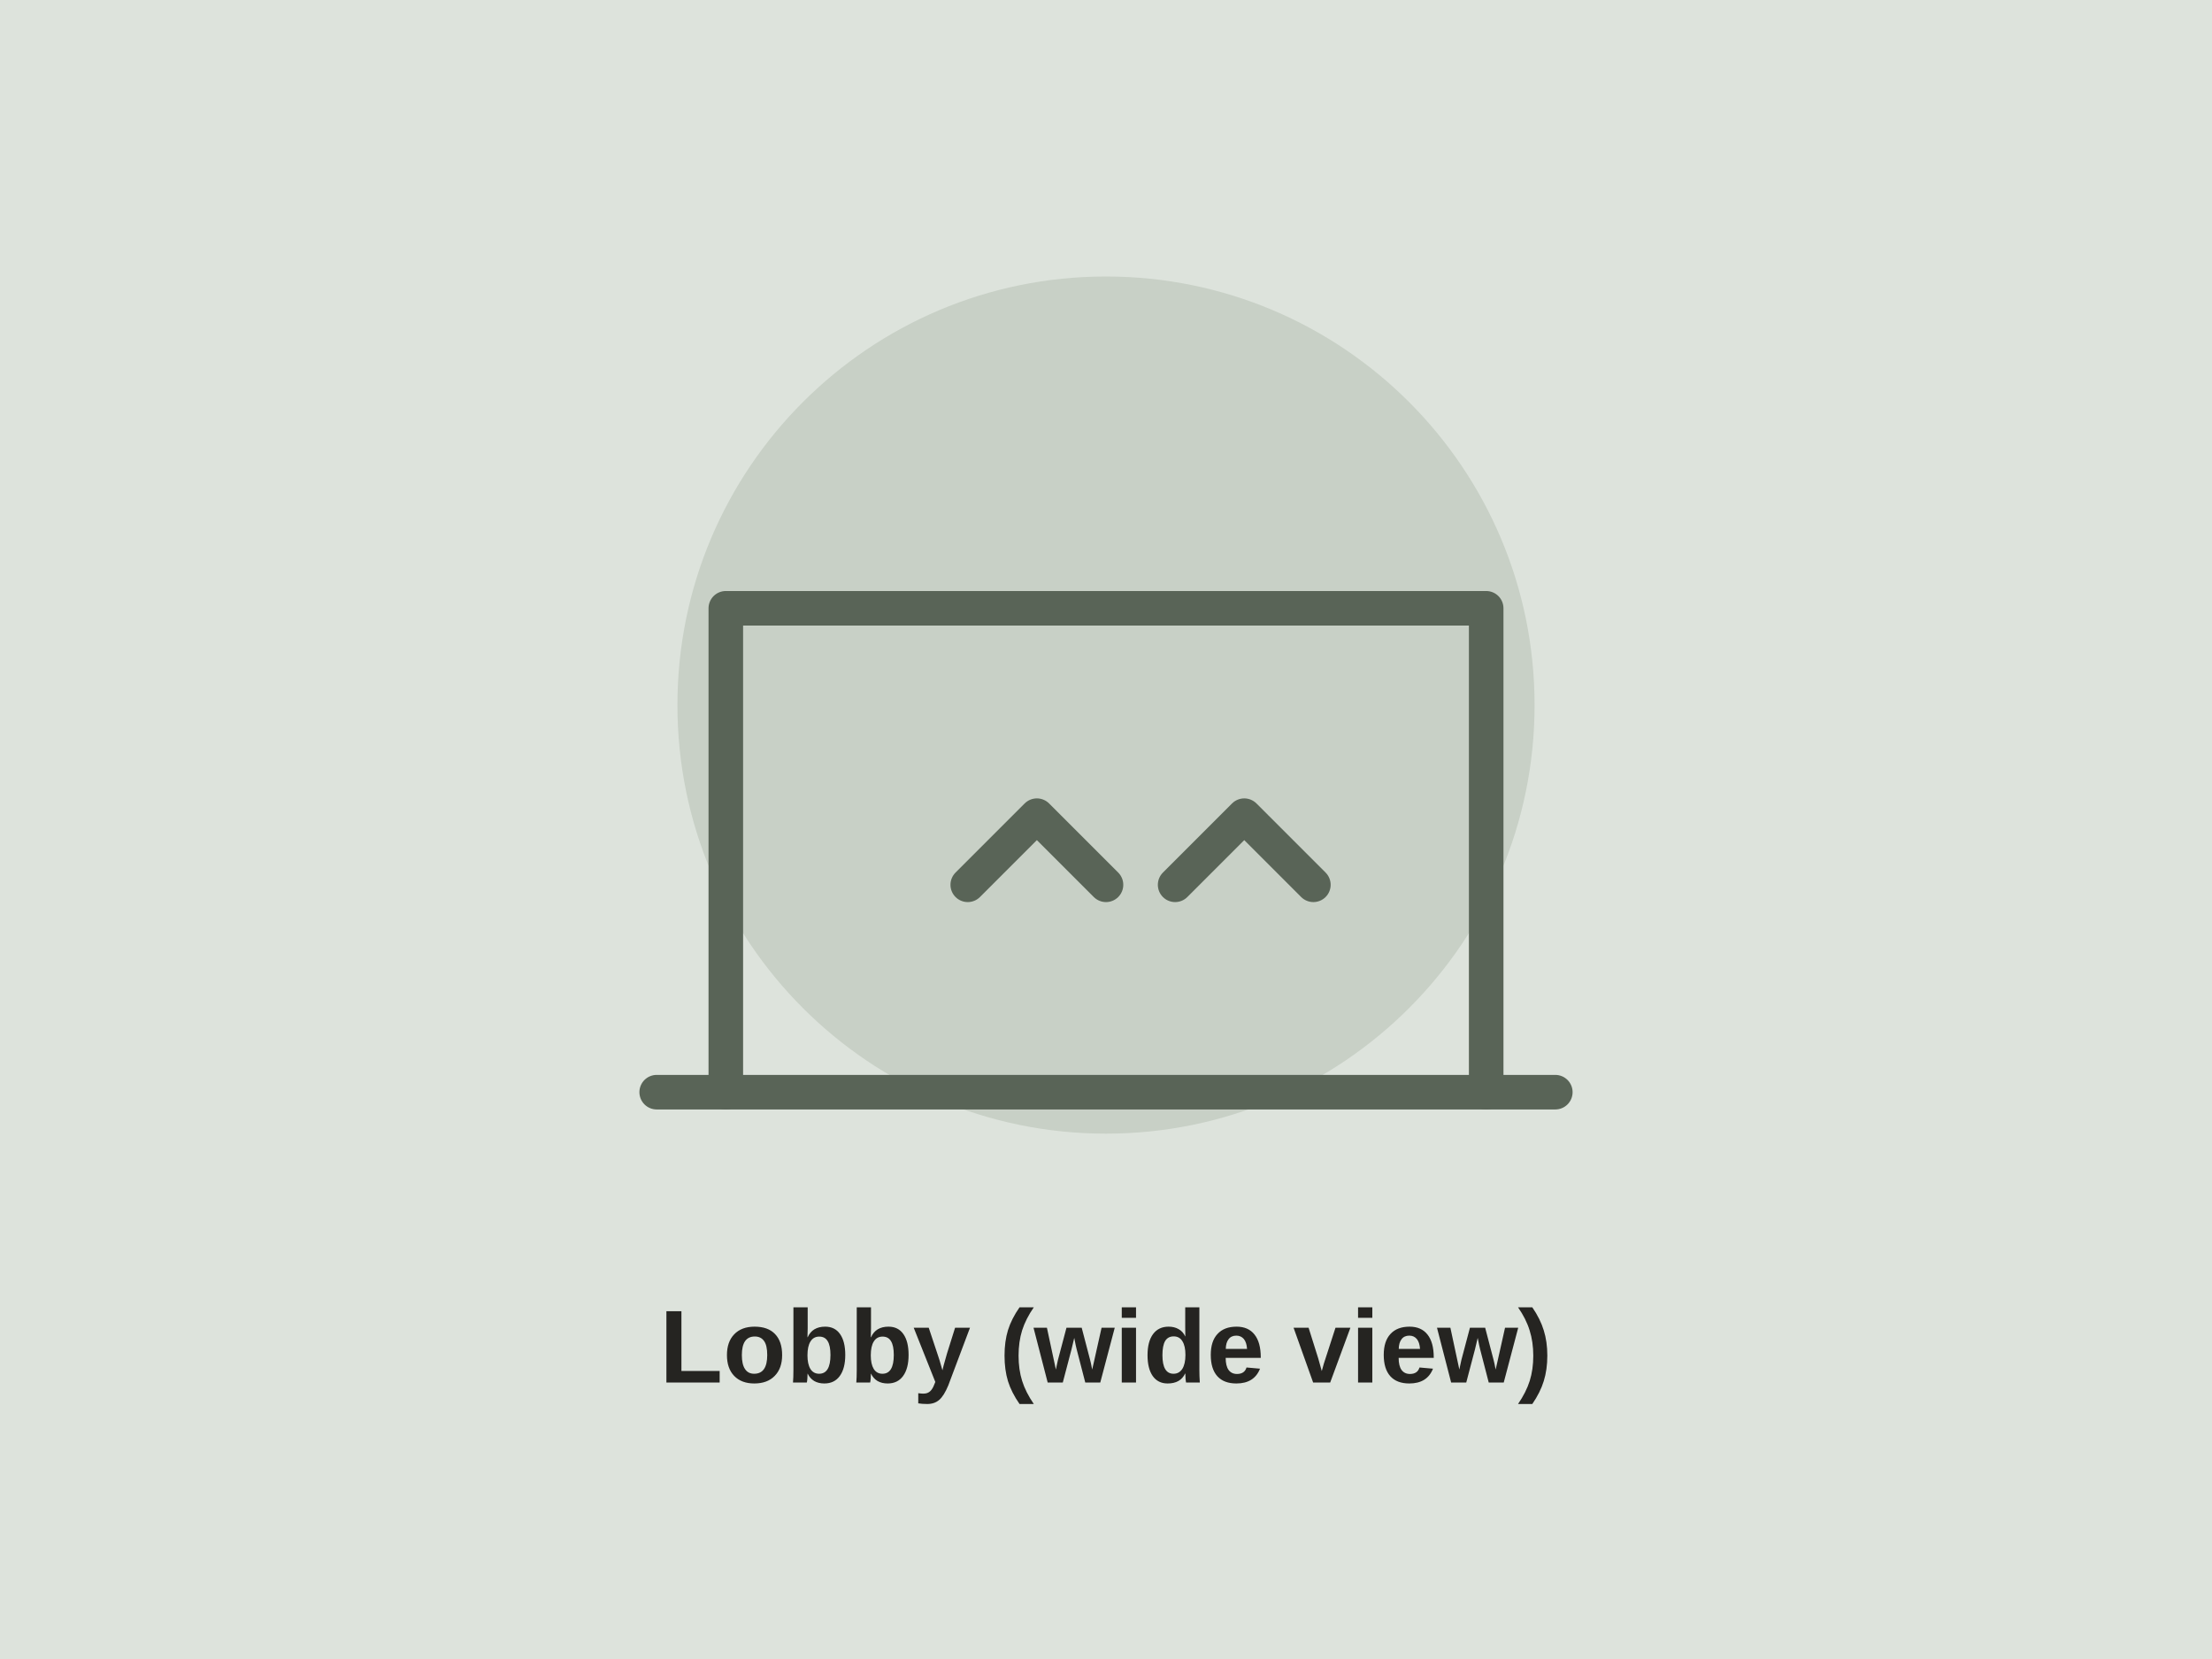
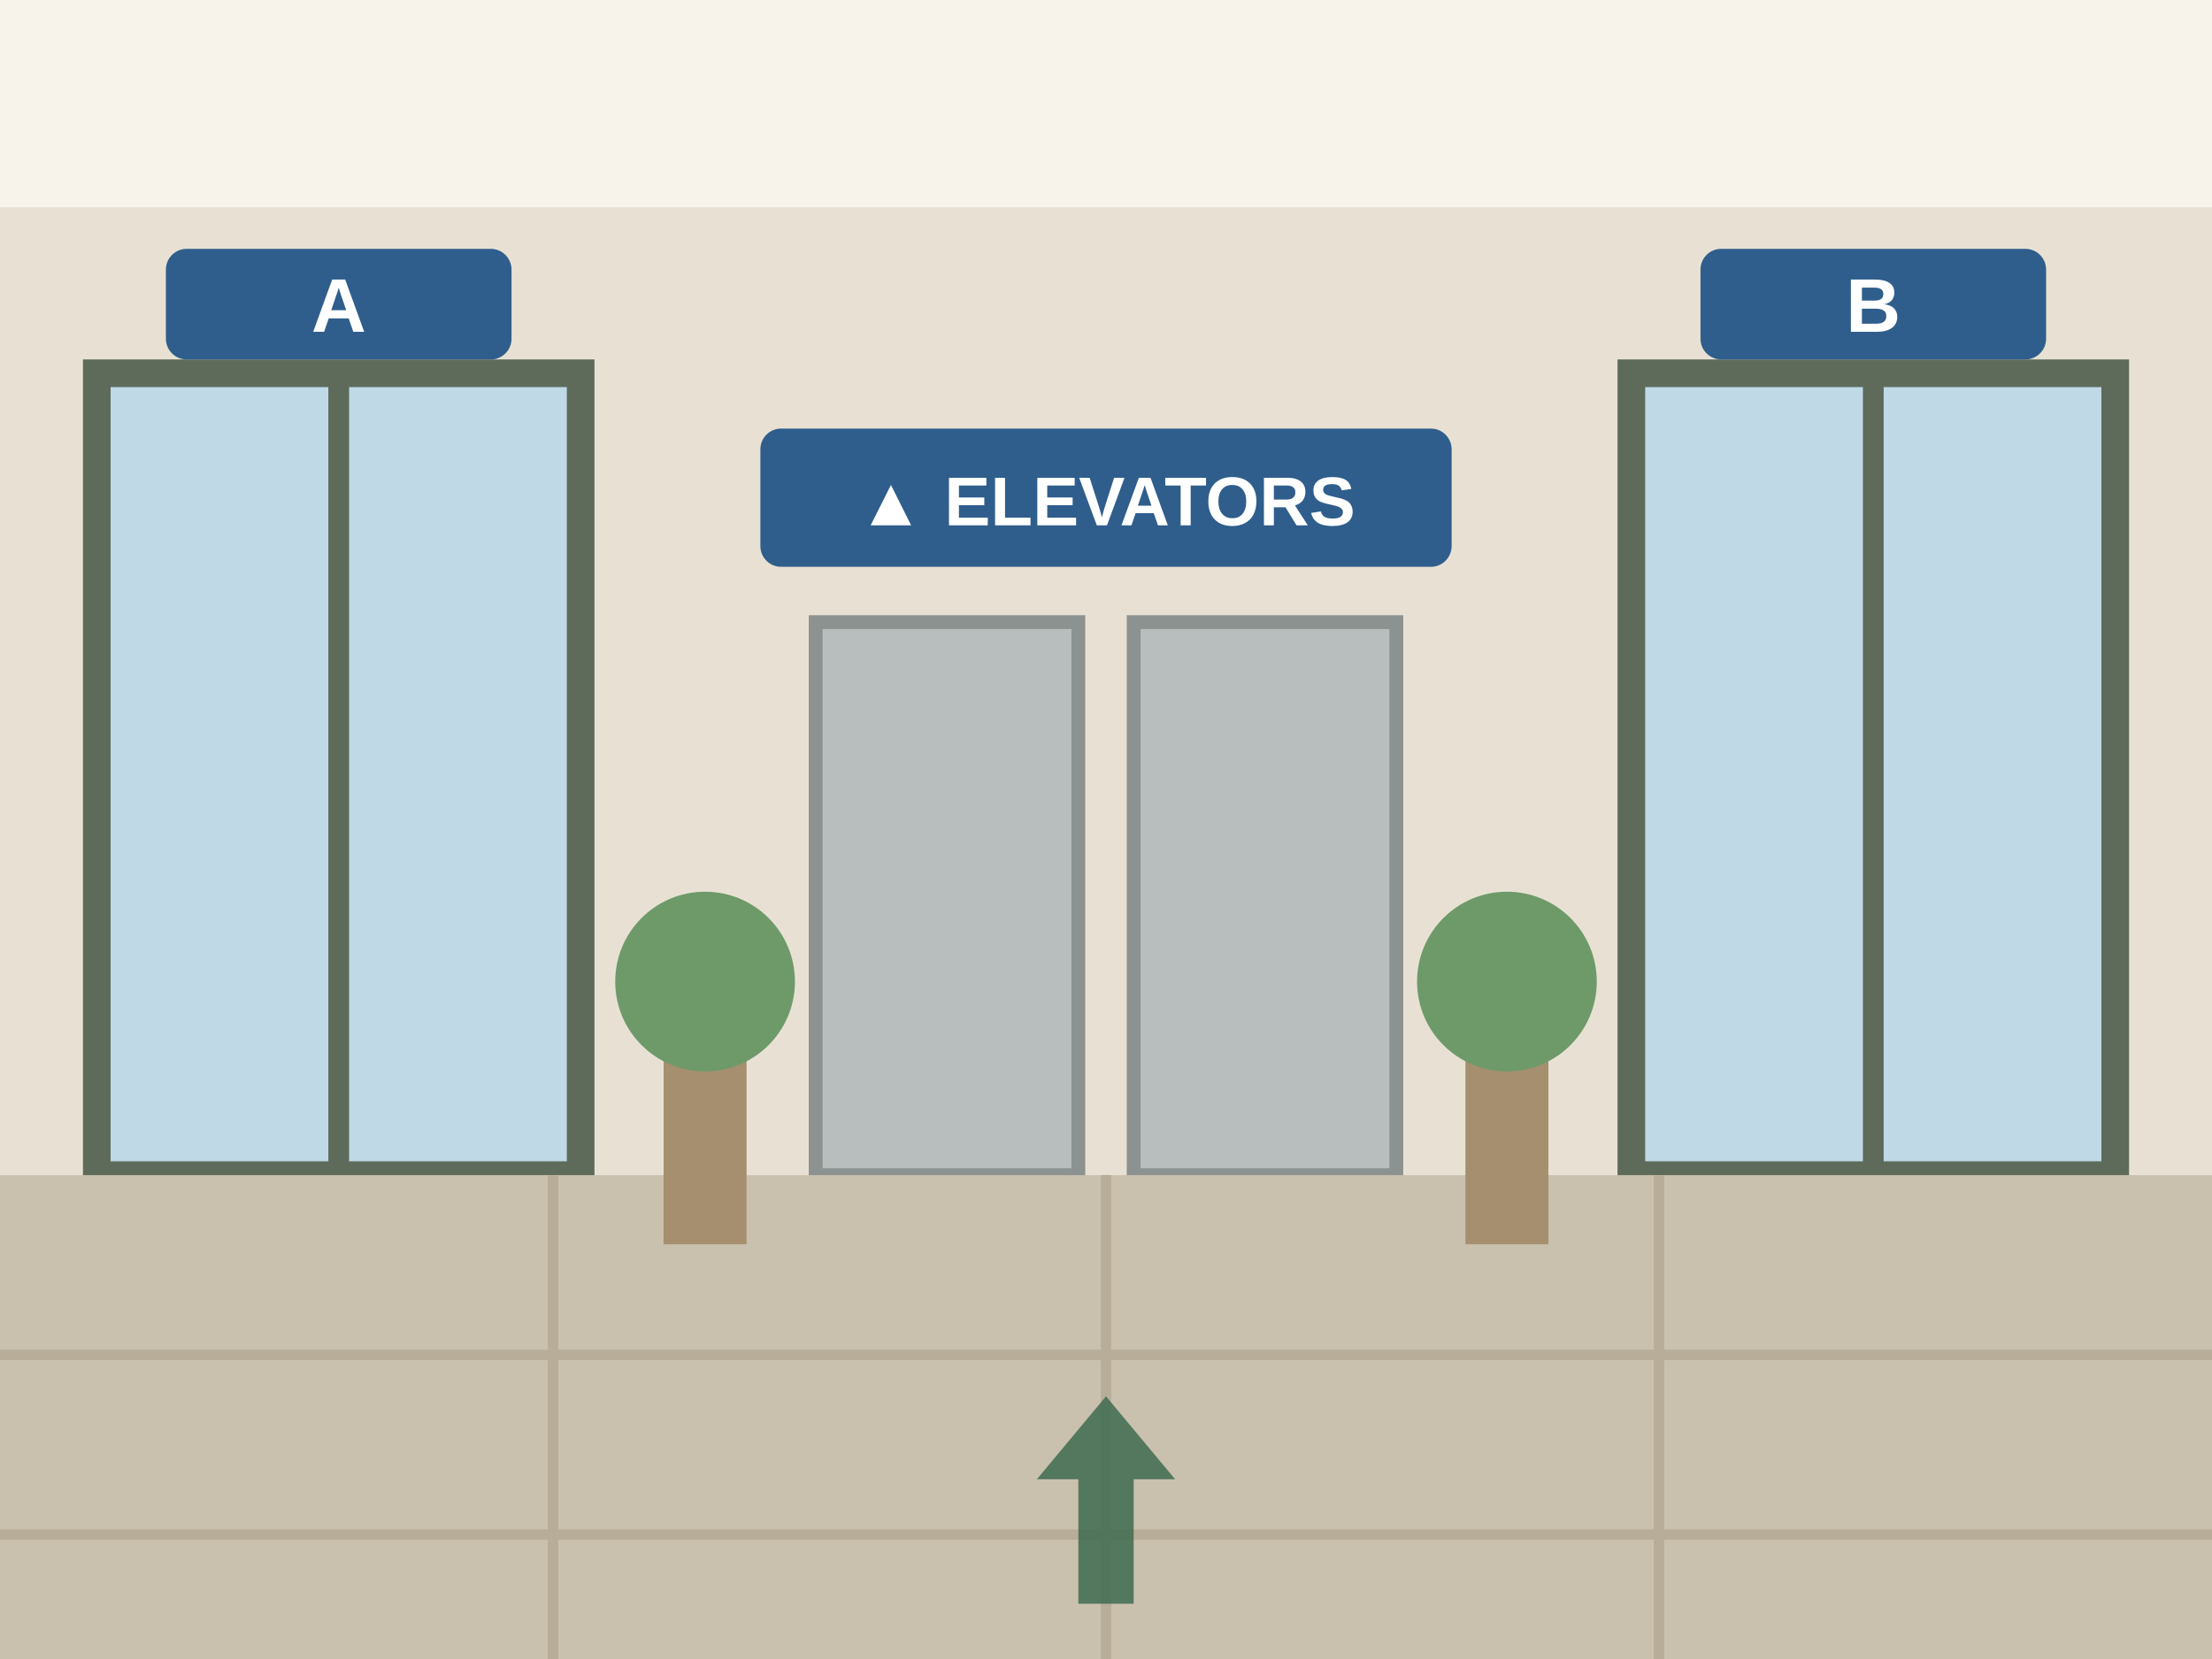
<svg xmlns="http://www.w3.org/2000/svg" viewBox="0 0 320 240">
-   <rect width="320" height="240" fill="#DDE3DC" />
-   <circle cx="160" cy="102" r="62" fill="#c8d0c6" />
-   <g stroke="#596457" stroke-width="5" fill="none" stroke-linecap="round" stroke-linejoin="round">
-     <path d="M105 158V88h110v70" />
-     <line x1="95" y1="158" x2="225" y2="158" />
-     <path d="M140 128l10-10 10 10M170 128l10-10 10 10" />
+   <rect width="320" height="240" fill="#EFEAE0" />
+   <rect x="0" y="0" width="320" height="30" fill="#F7F3EA" />
+   <rect x="0" y="30" width="320" height="140" fill="#E8E1D3" />
+   <rect x="14" y="54" width="70" height="116" fill="#BFD9E6" stroke="#5E6B5B" stroke-width="4" />
+   <line x1="49" y1="54" x2="49" y2="170" stroke="#5E6B5B" stroke-width="3" />
+   <rect x="236" y="54" width="70" height="116" fill="#BFD9E6" stroke="#5E6B5B" stroke-width="4" />
+   <line x1="271" y1="54" x2="271" y2="170" stroke="#5E6B5B" stroke-width="3" />
+   <rect x="24" y="36" width="50" height="16" rx="3" fill="#2F5E8C" />
+   <text x="49" y="48" font-family="Arial, sans-serif" font-size="11" font-weight="700" fill="#fff" text-anchor="middle">A</text>
+   <rect x="246" y="36" width="50" height="16" rx="3" fill="#2F5E8C" />
+   <text x="271" y="48" font-family="Arial, sans-serif" font-size="11" font-weight="700" fill="#fff" text-anchor="middle">B</text>
+   <g fill="#B8BDBD" stroke="#8C9290" stroke-width="2">
+     <rect x="118" y="90" width="38" height="80" />
+     <rect x="164" y="90" width="38" height="80" />
  </g>
-   <text x="160" y="200" font-family="Arial, sans-serif" font-size="15" font-weight="600" fill="#252421" text-anchor="middle">Lobby (wide view)</text>
+   <rect x="110" y="62" width="100" height="20" rx="3" fill="#2F5E8C" />
+   <text x="160" y="76" font-family="Arial, sans-serif" font-size="10" font-weight="700" fill="#fff" text-anchor="middle">▲ ELEVATORS</text>
+   <rect x="0" y="170" width="320" height="70" fill="#C9C0AE" />
+   <g stroke="#B7AD98" stroke-width="1.5">
+     <line x1="0" y1="196" x2="320" y2="196" />
+     <line x1="0" y1="222" x2="320" y2="222" />
+     <line x1="80" y1="170" x2="80" y2="240" />
+     <line x1="160" y1="170" x2="160" y2="240" />
+     <line x1="240" y1="170" x2="240" y2="240" />
+   </g>
+   <g fill="#3F6B4F" opacity=".85">
+     <path d="M150 214 L160 202 L170 214 L164 214 L164 232 L156 232 L156 214Z" />
+   </g>
+   <g>
+     <rect x="96" y="150" width="12" height="30" fill="#A58F6E" />
+     <circle cx="102" cy="142" r="13" fill="#6E9A6A" />
+     <rect x="212" y="150" width="12" height="30" fill="#A58F6E" />
+     <circle cx="218" cy="142" r="13" fill="#6E9A6A" />
+   </g>
</svg>
